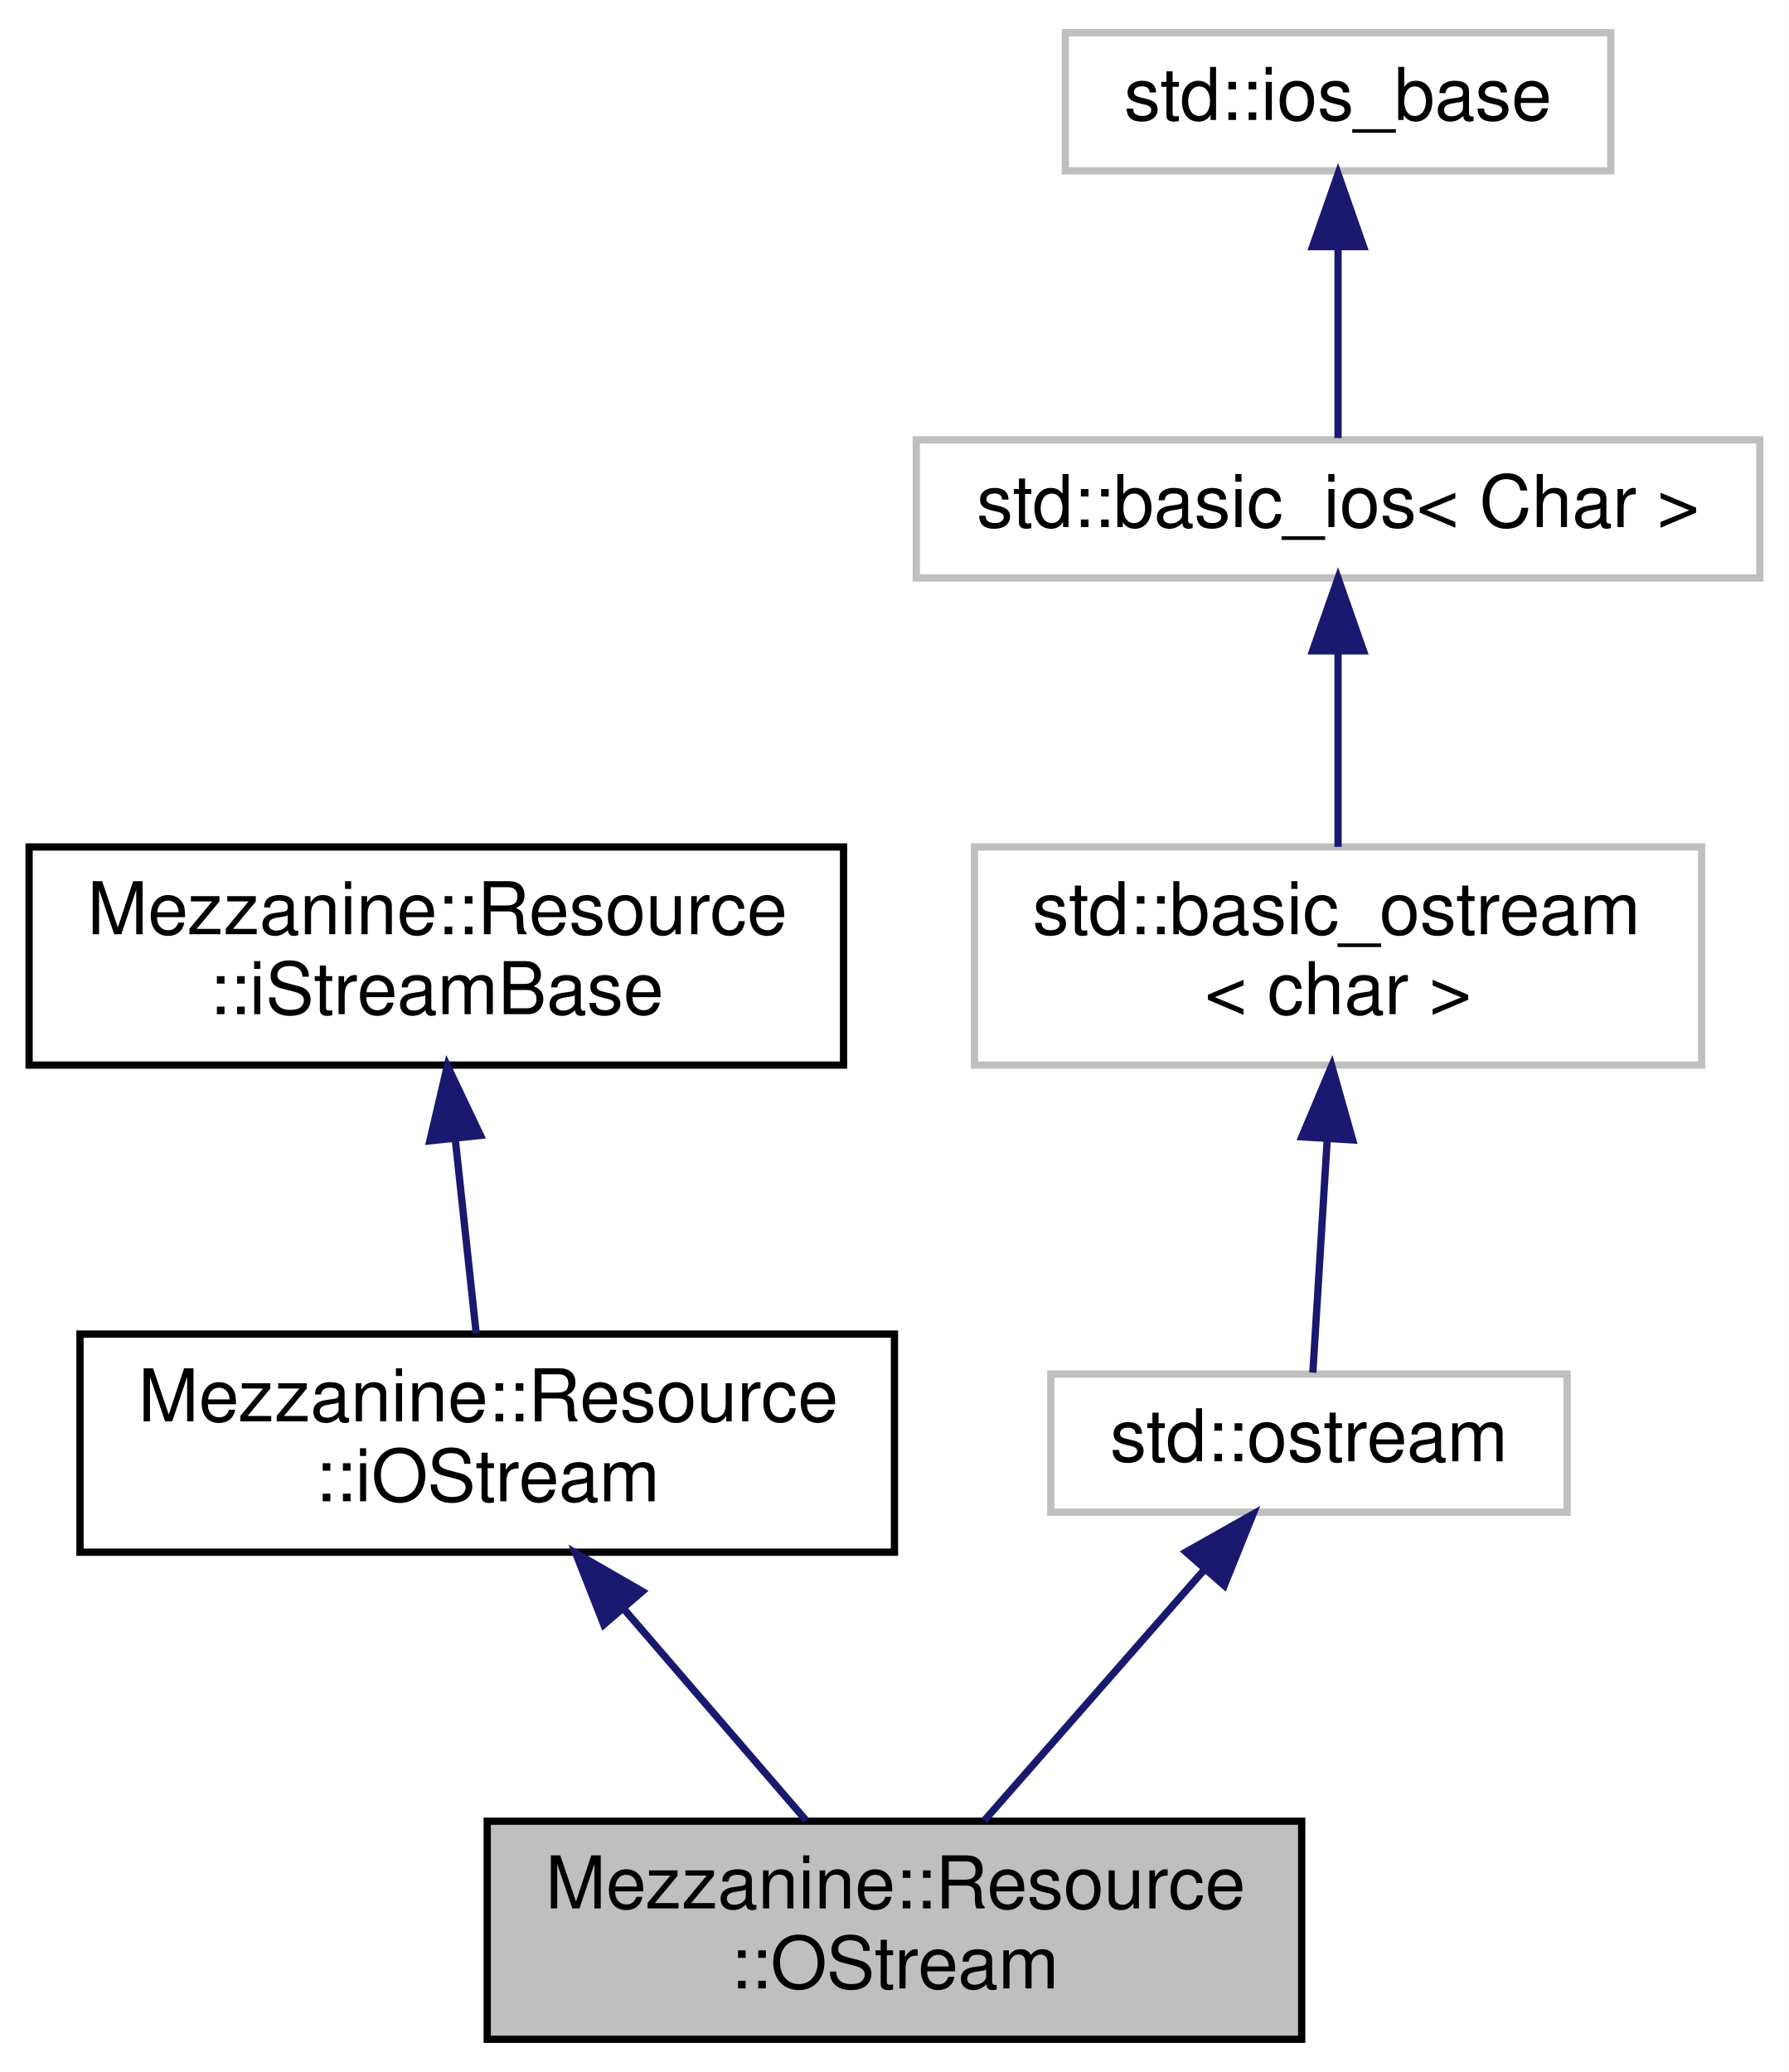
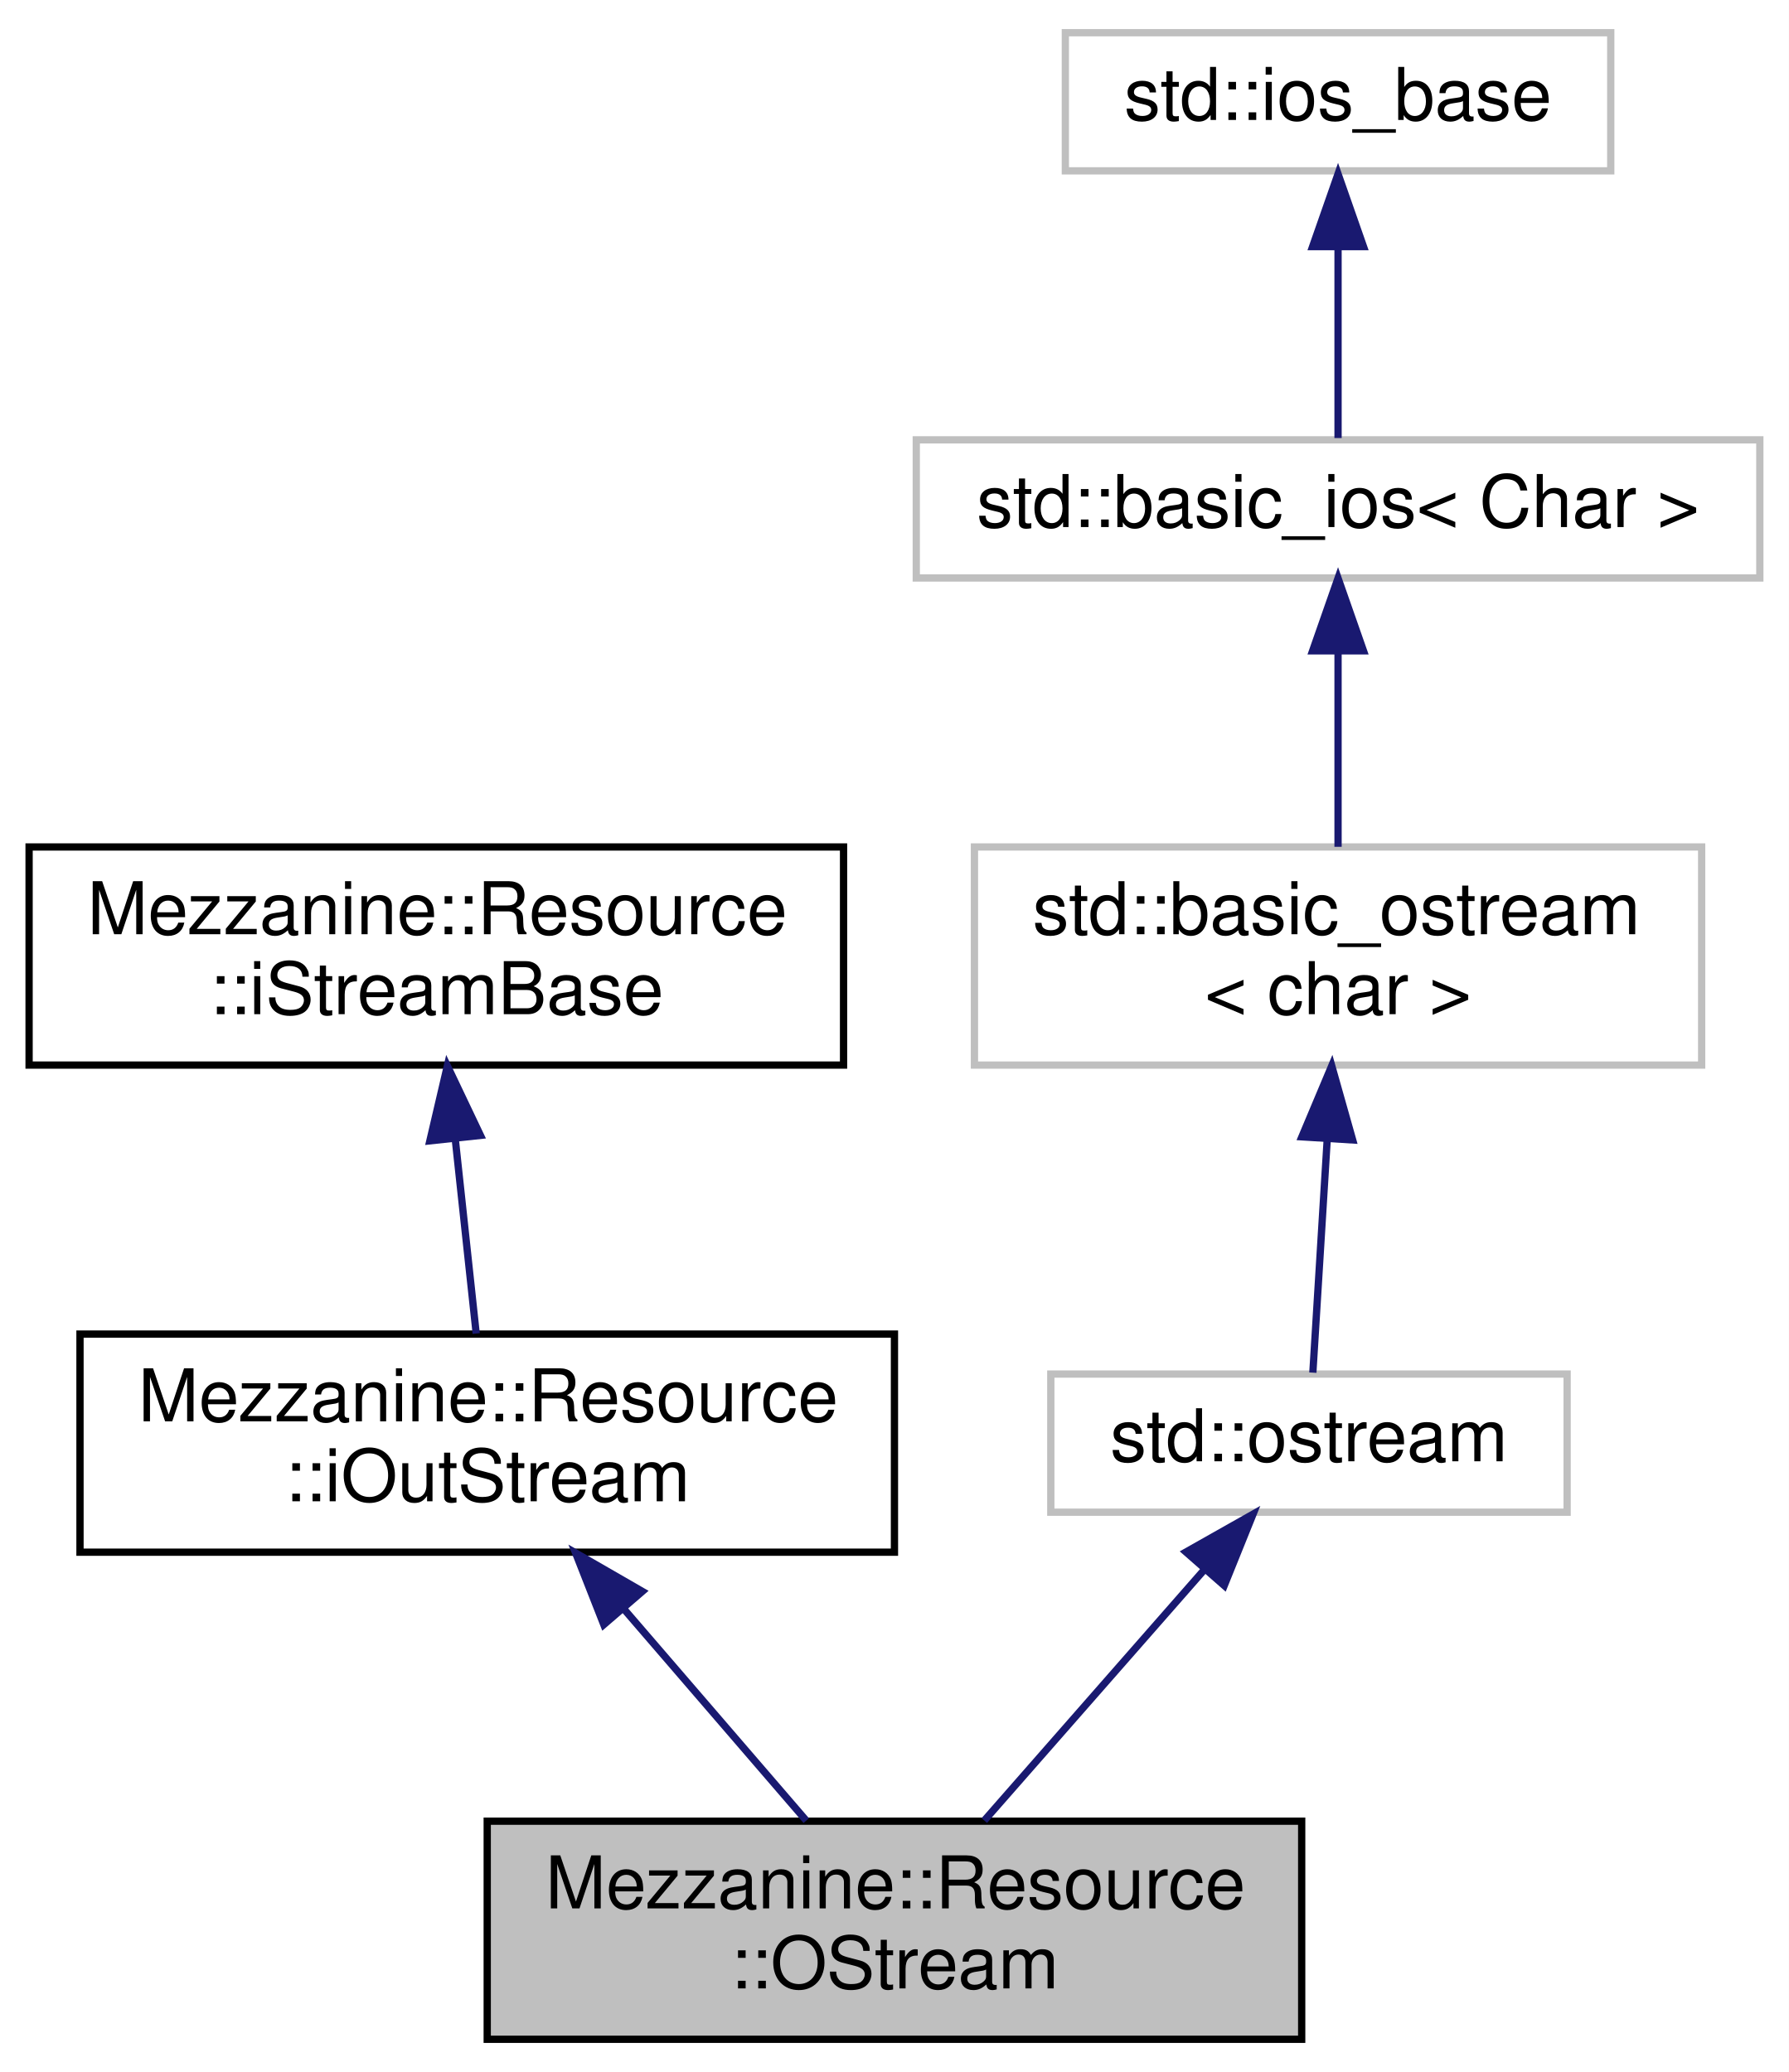
<svg xmlns="http://www.w3.org/2000/svg" xmlns:xlink="http://www.w3.org/1999/xlink" width="246pt" height="285pt" viewBox="0.00 0.00 246.00 285.00">
  <g id="graph0" class="graph" transform="scale(1 1) rotate(0) translate(4 281)">
    <polygon fill="white" stroke="none" points="-4,4 -4,-281 242,-281 242,4 -4,4" />
    <g id="node1" class="node">
      <polygon fill="#bfbfbf" stroke="black" points="63,-0.5 63,-30.5 175,-30.5 175,-0.5 63,-0.5" />
      <text text-anchor="start" x="71" y="-18.5" font-family="Helvetica,sans-Serif" font-size="10.00">Mezzanine::Resource</text>
      <text text-anchor="middle" x="119" y="-7.5" font-family="Helvetica,sans-Serif" font-size="10.00">::OStream</text>
    </g>
    <g id="node2" class="node">
      <g id="a_node2">
-         <a xlink:href="classMezzanine_1_1Resource_1_1iOStream.html" target="_top" xlink:title="Interface class for output (write) streams. ">
+         <a xlink:href="classMezzanine_1_1Resource_1_1iOutStream.html" target="_top" xlink:title="Interface class for output (write) streams. ">
          <polygon fill="white" stroke="black" points="7,-67.5 7,-97.5 119,-97.5 119,-67.5 7,-67.5" />
          <text text-anchor="start" x="15" y="-85.5" font-family="Helvetica,sans-Serif" font-size="10.00">Mezzanine::Resource</text>
-           <text text-anchor="middle" x="63" y="-74.5" font-family="Helvetica,sans-Serif" font-size="10.00">::iOStream</text>
+           <text text-anchor="middle" x="63" y="-74.5" font-family="Helvetica,sans-Serif" font-size="10.00">::iOutStream</text>
        </a>
      </g>
    </g>
    <g id="edge1" class="edge">
      <path fill="none" stroke="midnightblue" d="M81.75,-59.736C90.036,-50.119 99.539,-39.089 106.873,-30.576" />
      <polygon fill="midnightblue" stroke="midnightblue" points="79.027,-57.535 75.151,-67.396 84.33,-62.104 79.027,-57.535" />
    </g>
    <g id="node3" class="node">
      <g id="a_node3">
        <a xlink:href="classMezzanine_1_1Resource_1_1iStreamBase.html" target="_top" xlink:title="Base class interface for resource streams. ">
          <polygon fill="white" stroke="black" points="0,-134.5 0,-164.5 112,-164.5 112,-134.5 0,-134.5" />
          <text text-anchor="start" x="8" y="-152.5" font-family="Helvetica,sans-Serif" font-size="10.00">Mezzanine::Resource</text>
          <text text-anchor="middle" x="56" y="-141.5" font-family="Helvetica,sans-Serif" font-size="10.00">::iStreamBase</text>
        </a>
      </g>
    </g>
    <g id="edge2" class="edge">
      <path fill="none" stroke="midnightblue" d="M58.595,-124.403C59.568,-115.37 60.641,-105.408 61.484,-97.576" />
      <polygon fill="midnightblue" stroke="midnightblue" points="55.11,-124.079 57.519,-134.396 62.07,-124.828 55.11,-124.079" />
    </g>
    <g id="node4" class="node">
      <g id="a_node4">
        <a xlink:title="STL class. ">
          <polygon fill="white" stroke="#bfbfbf" points="140.5,-73 140.5,-92 211.5,-92 211.5,-73 140.5,-73" />
          <text text-anchor="middle" x="176" y="-80" font-family="Helvetica,sans-Serif" font-size="10.00">std::ostream</text>
        </a>
      </g>
    </g>
    <g id="edge3" class="edge">
      <path fill="none" stroke="midnightblue" d="M161.521,-64.989C152.204,-54.364 140.223,-40.702 131.355,-30.589" />
      <polygon fill="midnightblue" stroke="midnightblue" points="159.088,-67.523 168.313,-72.734 164.351,-62.907 159.088,-67.523" />
    </g>
    <g id="node5" class="node">
      <g id="a_node5">
        <a xlink:title="STL class. ">
          <polygon fill="white" stroke="#bfbfbf" points="130,-134.5 130,-164.5 230,-164.5 230,-134.5 130,-134.5" />
          <text text-anchor="start" x="138" y="-152.5" font-family="Helvetica,sans-Serif" font-size="10.00">std::basic_ostream</text>
          <text text-anchor="middle" x="180" y="-141.5" font-family="Helvetica,sans-Serif" font-size="10.00">&lt; char &gt;</text>
        </a>
      </g>
    </g>
    <g id="edge4" class="edge">
      <path fill="none" stroke="midnightblue" d="M178.508,-124.25C177.816,-113.017 177.039,-100.377 176.535,-92.195" />
      <polygon fill="midnightblue" stroke="midnightblue" points="175.024,-124.63 179.132,-134.396 182.011,-124.2 175.024,-124.63" />
    </g>
    <g id="node6" class="node">
      <g id="a_node6">
        <a xlink:title="STL class. ">
          <polygon fill="white" stroke="#bfbfbf" points="122,-201.5 122,-220.5 238,-220.5 238,-201.5 122,-201.5" />
          <text text-anchor="middle" x="180" y="-208.5" font-family="Helvetica,sans-Serif" font-size="10.00">std::basic_ios&lt; Char &gt;</text>
        </a>
      </g>
    </g>
    <g id="edge5" class="edge">
      <path fill="none" stroke="midnightblue" d="M180,-191.235C180,-182.586 180,-172.497 180,-164.523" />
      <polygon fill="midnightblue" stroke="midnightblue" points="176.5,-191.475 180,-201.475 183.5,-191.475 176.5,-191.475" />
    </g>
    <g id="node7" class="node">
      <g id="a_node7">
        <a xlink:title="STL class. ">
          <polygon fill="white" stroke="#bfbfbf" points="142.5,-257.5 142.5,-276.5 217.5,-276.5 217.5,-257.5 142.5,-257.5" />
          <text text-anchor="middle" x="180" y="-264.5" font-family="Helvetica,sans-Serif" font-size="10.00">std::ios_base</text>
        </a>
      </g>
    </g>
    <g id="edge6" class="edge">
      <path fill="none" stroke="midnightblue" d="M180,-246.805C180,-237.91 180,-227.78 180,-220.751" />
      <polygon fill="midnightblue" stroke="midnightblue" points="176.5,-247.083 180,-257.083 183.5,-247.083 176.5,-247.083" />
    </g>
  </g>
</svg>
